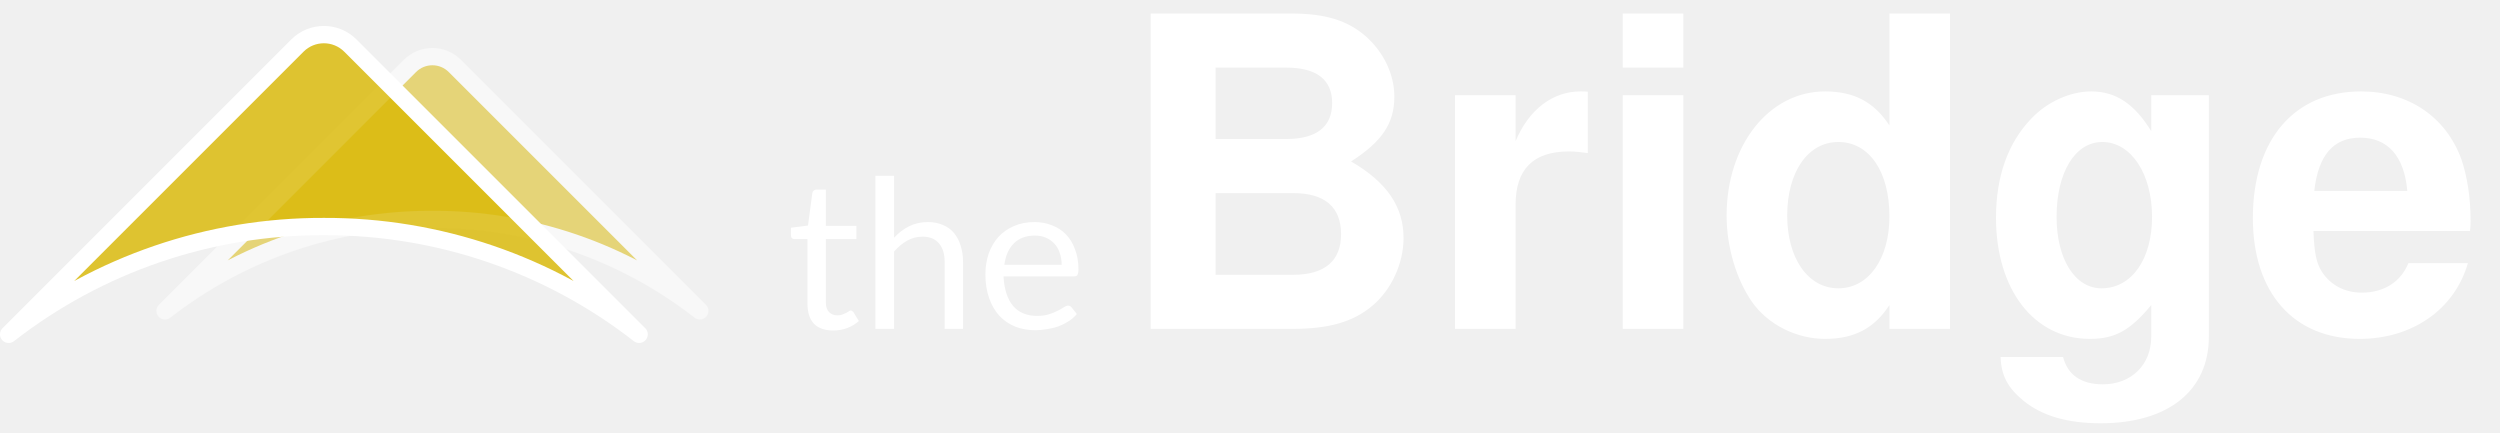
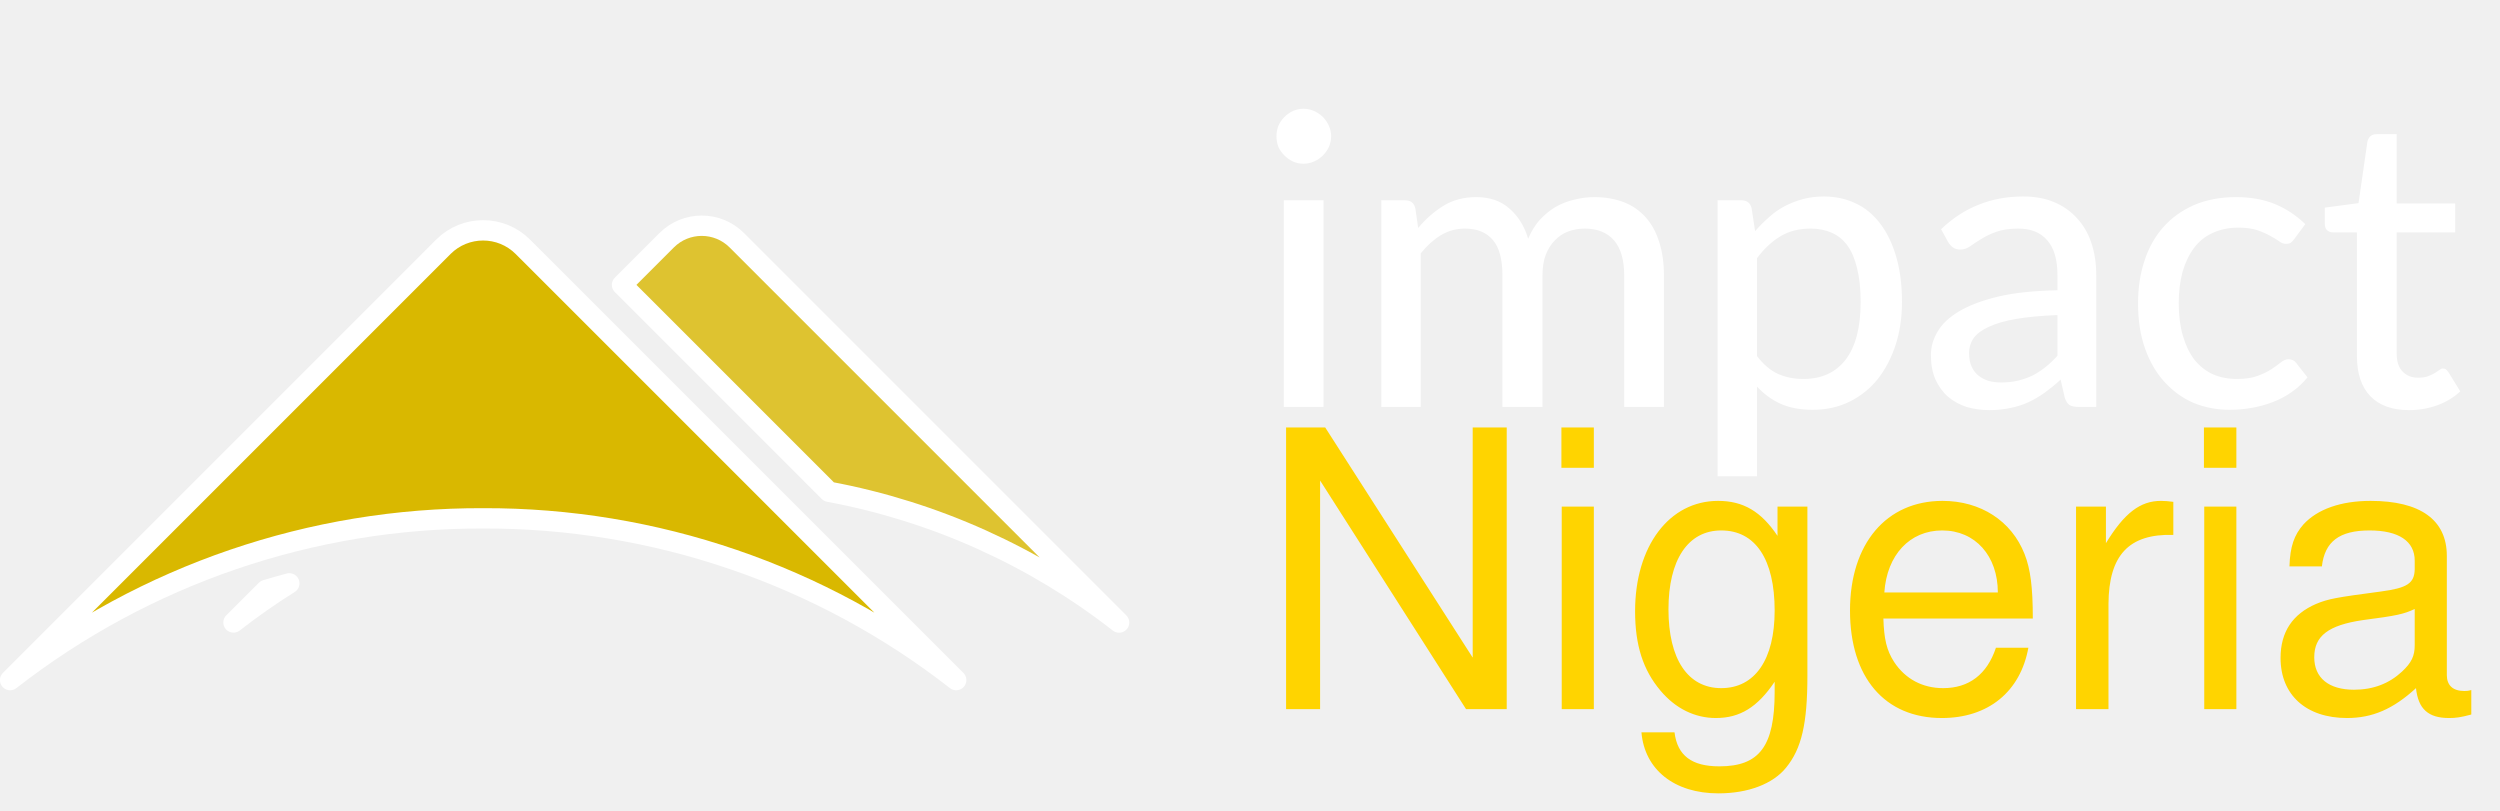
- <svg xmlns="http://www.w3.org/2000/svg" width="144.429" height="25" viewBox="0 0 144.429 25">
-   <g transform="translate(0.5)">
-     <g transform="translate(-16.311 -14.354)">
-       <path d="M30.664,27.031a24.989,24.989,0,0,1,15.448,5.282L31.962,18.164a1.836,1.836,0,0,0-2.6,0L15.216,32.314A24.988,24.988,0,0,1,30.664,27.031Z" transform="translate(10.129)" fill="#d9b800" stroke="#fff" stroke-linecap="round" stroke-linejoin="round" stroke-width="1" opacity="0.5" />
-       <path d="M24.452,27.442a29.462,29.462,0,0,1,18.212,6.226L25.982,16.988a2.164,2.164,0,0,0-3.061,0L6.24,33.669A29.459,29.459,0,0,1,24.452,27.442Z" transform="translate(10.071)" fill="rgba(217,184,0,0.8)" stroke="#fff" stroke-linecap="round" stroke-linejoin="round" stroke-width="1" />
-     </g>
-     <g transform="translate(-77.071 -30)">
-       <text transform="translate(141 49)" fill="#fff" font-size="25" font-family="Helvetica-Bold, Helvetica" font-weight="700">
-         <tspan x="0" y="0">Bridge</tspan>
-       </text>
-       <text transform="translate(122 49)" fill="#fff" font-size="12" font-family="Lato-Regular, Lato">
-         <tspan x="0" y="0">the</tspan>
-       </text>
-     </g>
+ <svg xmlns="http://www.w3.org/2000/svg" width="122.867" height="39.851" viewBox="0 0 122.867 39.851">
+   <g transform="translate(-376.403 -285.67)">
+     <text transform="translate(467.77 305.67)" fill="#fff" font-size="20" font-family="Lato-Medium, Lato" font-weight="500">
+       <tspan x="-29.725" y="0">impact</tspan>
+     </text>
+     <text transform="translate(468.27 320.521)" fill="#ffd400" font-size="19" font-family="Helvetica">
+       <tspan x="-30.096" y="0">Nigeria</tspan>
+     </text>
+     <path d="M417.141,309.838a33,33,0,0,1,14.262,6.428l-18.788-18.788a2.438,2.438,0,0,0-3.448,0l-2.193,2.193Z" fill="rgba(217,184,0,0.8)" stroke="#fff" stroke-linecap="round" stroke-linejoin="round" stroke-width="1" />
+     <path d="M400.15,311.145a37.607,37.607,0,0,1,23.247,7.949L402.1,297.8a2.764,2.764,0,0,0-3.908,0L376.9,319.094A37.609,37.609,0,0,1,400.15,311.145Z" fill="#d9b800" stroke="#fff" stroke-linecap="round" stroke-linejoin="round" stroke-width="1" />
+     <path d="M389.484,314.662l-1.605,1.6a32.142,32.142,0,0,1,2.743-1.922C390.239,314.442,389.862,314.552,389.484,314.662Z" fill="#d9b800" stroke="#fff" stroke-linecap="round" stroke-linejoin="round" stroke-width="1" />
  </g>
</svg>
